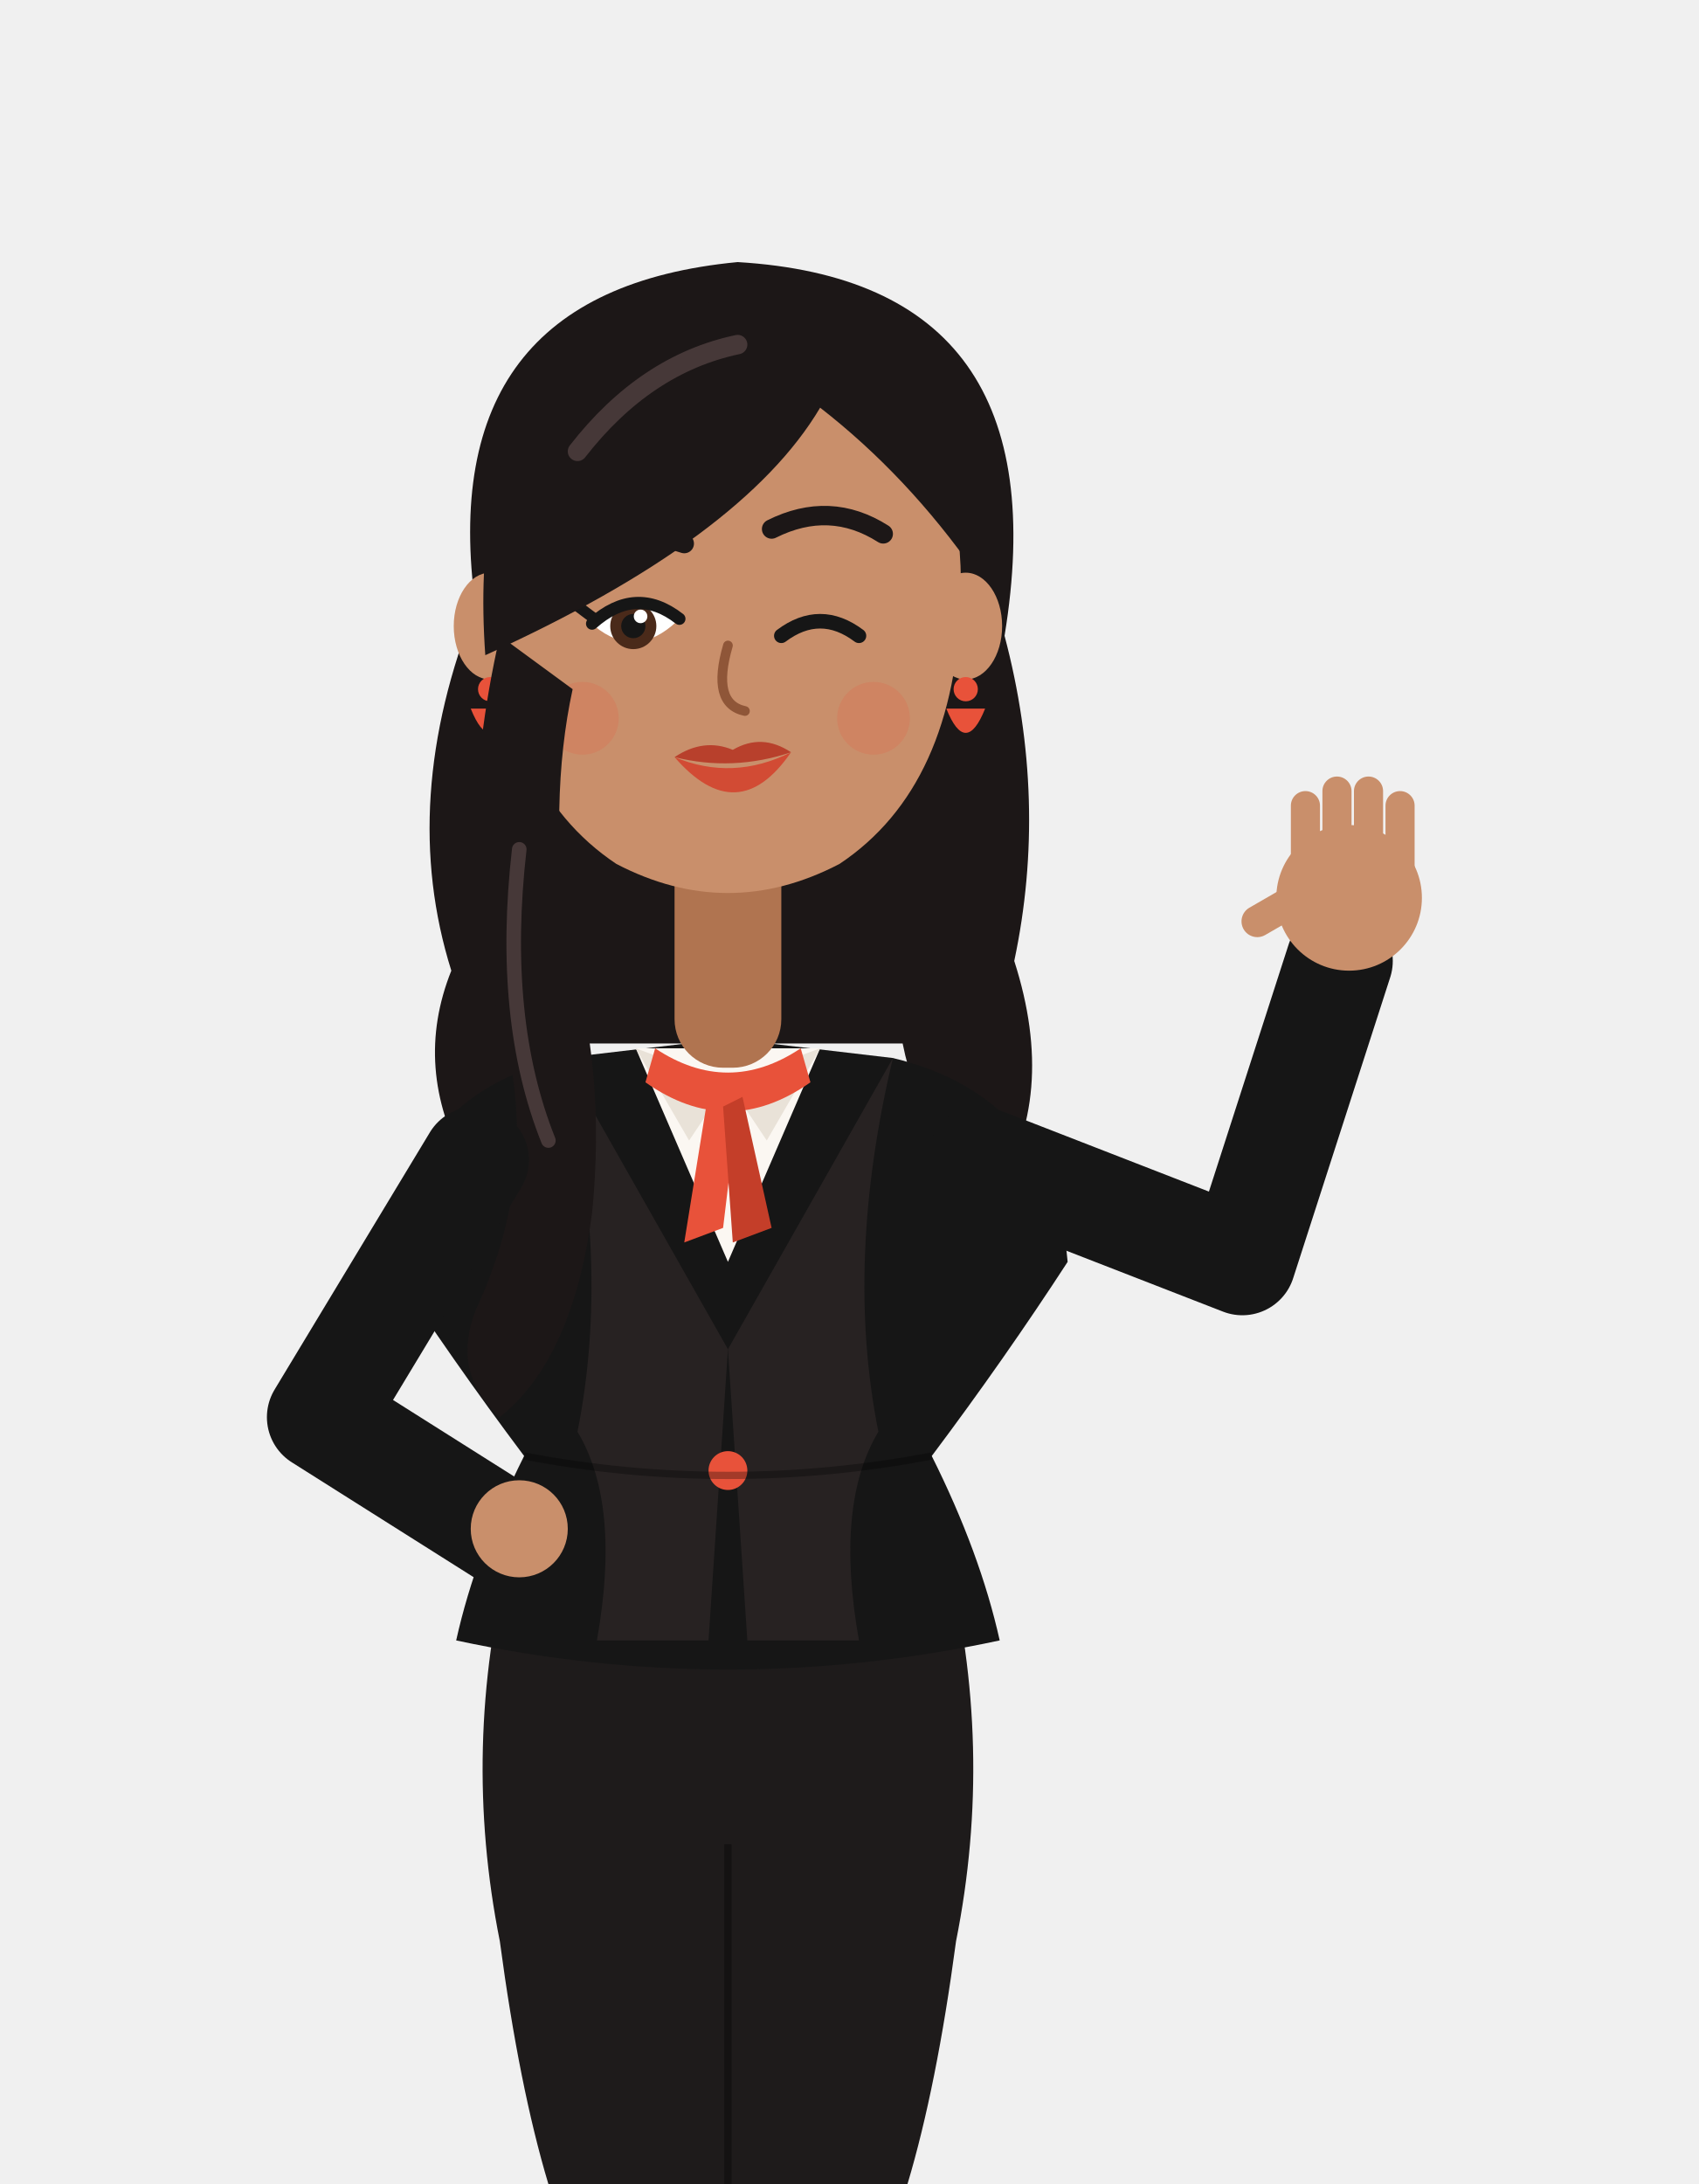
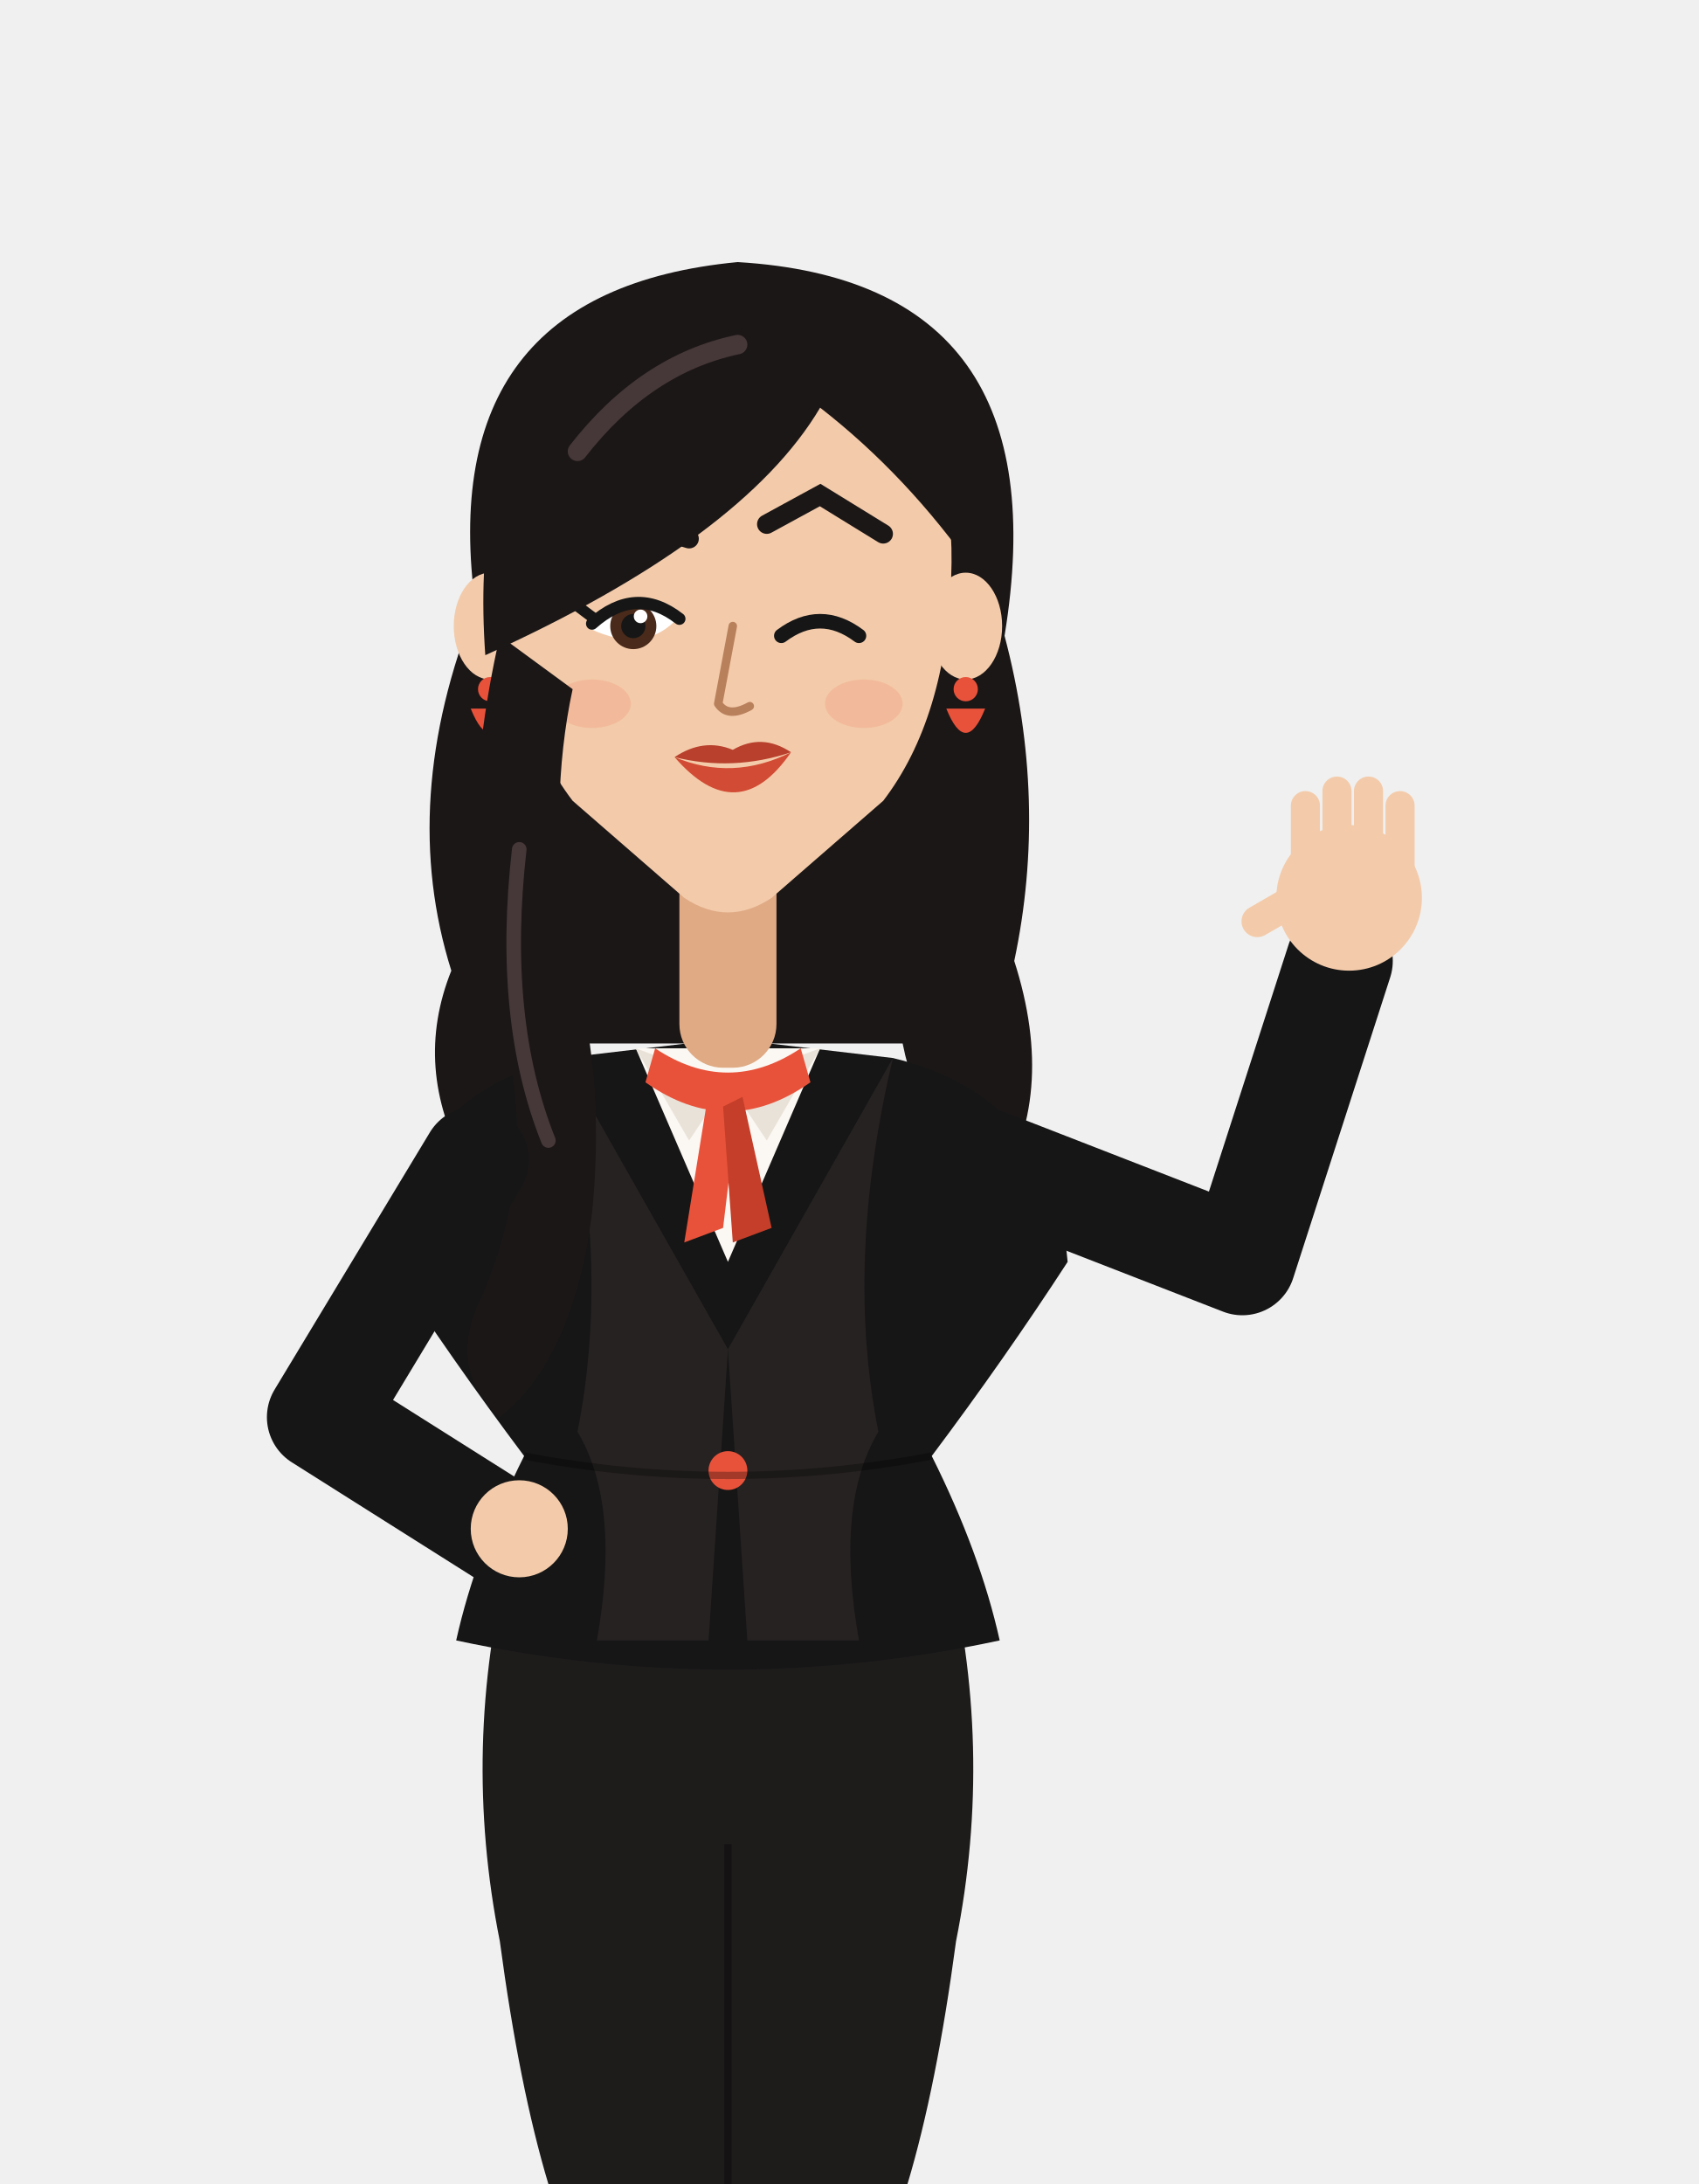
<svg xmlns="http://www.w3.org/2000/svg" viewBox="0 0 700 900">
  <path d="M196 250 Q178 120 304 108 Q438 116 414 262 Q432 330 418 396 Q436 452 410 492 Q380 470 372 430 L232 430 Q216 470 192 480 Q170 440 186 400 Q164 330 196 250Z" fill="#1C1717" />
  <path d="M210 640 Q190 720 206 800 Q214 860 226 900 L374 900 Q386 860 394 800 Q410 720 390 640Z" fill="#1E1B1B" />
  <path d="M300 760 L300 900" stroke="#000" stroke-width="3" opacity=".35" />
  <path d="M160 520 Q166 452 232 436 L300 428 L368 436 Q434 452 440 520 Q414 560 384 600 Q404 640 412 676 Q300 700 188 676 Q196 640 216 600 Q186 560 160 520Z" fill="#161616" />
  <path d="M262 432 L300 520 L338 432Z" fill="#FBF7F2" />
  <path d="M262 432 L284 470 L300 446Z M338 432 L316 470 L300 446Z" fill="#E9E2D8" />
  <path d="M232 436 L300 556 L292 676 L246 676 Q256 620 238 590 Q252 520 232 436Z" fill="#272222" />
  <path d="M368 436 L300 556 L308 676 L354 676 Q344 620 362 590 Q348 520 368 436Z" fill="#272222" />
  <path d="M270 432 Q300 452 330 432 L334 446 Q300 470 266 446Z" fill="#E8523A" />
  <path d="M292 450 L282 512 L298 506 L304 456Z" fill="#E8523A" />
  <path d="M306 452 L318 506 L302 512 L298 456Z" fill="#C43E29" />
  <circle cx="300" cy="606" r="8" fill="#E8523A" />
  <path d="M216 600 Q300 616 384 600" stroke="#000" stroke-width="3" fill="none" opacity=".3" />
-   <rect x="278" y="330" width="44" height="110" rx="20" fill="#B07450" />
-   <ellipse cx="202" cy="258" rx="15" ry="22" fill="#C98F6B" />
-   <ellipse cx="398" cy="258" rx="15" ry="22" fill="#C98F6B" />
-   <path d="M204 246 Q202 140 300 138 Q398 140 396 246 Q394 324 346 356 Q300 380 254 356 Q206 324 204 246Z" fill="#C98F6B" />
-   <path d="M245 258 Q262 244 279 256 Q262 272 245 258Z" fill="#fff" />
+   <rect x="280" y="340" width="40" height="100" rx="18" fill="#DFAA84" />
+   <ellipse cx="202" cy="258" rx="15" ry="22" fill="#F3CBAA" />
+   <ellipse cx="398" cy="258" rx="15" ry="22" fill="#F3CBAA" />
+   <path d="M208 238 Q204 138 300 136 Q396 138 392 238 Q390 296 364 330 L318 370 Q300 382 282 370 L236 330 Q210 296 208 238Z" fill="#F3CBAA" />
+   <path d="M243 259 Q260 243 280 254 Q266 270 243 259Z" fill="#fff" />
  <circle cx="261" cy="258" r="9.5" fill="#4A2A1A" />
  <circle cx="261" cy="258" r="5" fill="#161616" />
  <circle cx="264" cy="254" r="2.8" fill="#fff" />
  <path d="M244 257 Q262 241 280 255" stroke="#161616" stroke-width="5" fill="none" stroke-linecap="round" />
  <path d="M245 255 L233 246" stroke="#161616" stroke-width="4.5" stroke-linecap="round" />
  <path d="M322 262 Q338 250 354 262" stroke="#161616" stroke-width="6" fill="none" stroke-linecap="round" />
-   <path d="M236 228 Q258 216 282 224" stroke="#1C1717" stroke-width="8" fill="none" stroke-linecap="round" />
-   <path d="M318 218 Q342 206 364 220" stroke="#1C1717" stroke-width="8" fill="none" stroke-linecap="round" />
-   <path d="M300 266 Q293 290 307 293" stroke="#8F5638" stroke-width="4" fill="none" stroke-linecap="round" />
-   <circle cx="240" cy="296" r="15" fill="#E8523A" opacity=".18" />
-   <circle cx="360" cy="296" r="15" fill="#E8523A" opacity=".18" />
+   <path d="M236 230 L264 216 L284 222" stroke="#1C1717" stroke-width="8" fill="none" stroke-linecap="round" />
+   <path d="M316 216 L338 204 L364 220" stroke="#1C1717" stroke-width="8" fill="none" stroke-linecap="round" />
+   <path d="M302 258 L296 290 Q300 296 309 291" stroke="#B9805C" stroke-width="3.5" fill="none" stroke-linecap="round" stroke-linejoin="round" />
+   <ellipse cx="244" cy="290" rx="16" ry="10" fill="#E8523A" opacity=".14" />
+   <ellipse cx="356" cy="290" rx="16" ry="10" fill="#E8523A" opacity=".14" />
  <path d="M278 312 Q304 342 326 310 Q302 322 278 312Z" fill="#D24B34" />
  <path d="M278 312 Q290 304 302 309 Q314 302 326 310 Q302 318 278 312Z" fill="#B8402C" />
  <circle cx="202" cy="284" r="5" fill="#E8523A" />
  <path d="M194 292 Q202 312 210 292Z" fill="#E8523A" />
  <circle cx="398" cy="284" r="5" fill="#E8523A" />
  <path d="M390 292 Q398 312 406 292Z" fill="#E8523A" />
  <path d="M200 270 Q190 128 304 124 Q408 130 402 236 Q374 196 338 168 Q306 222 200 270Z" fill="#1C1717" />
  <path d="M238 186 Q266 150 304 142" stroke="#463838" stroke-width="8" fill="none" stroke-linecap="round" />
  <path d="M206 262 Q186 350 206 420 Q224 480 196 540 Q186 566 206 584 Q236 560 244 500 Q250 440 234 390 Q226 330 236 284Z" fill="#1C1717" />
  <path d="M214 350 Q206 420 226 470" stroke="#463838" stroke-width="6" fill="none" stroke-linecap="round" />
  <path d="M196 478 L132 584 L208 632" stroke="#161616" stroke-width="44" fill="none" stroke-linecap="round" stroke-linejoin="round" />
-   <circle cx="214" cy="630" r="20" fill="#C98F6B" />
+   <circle cx="214" cy="630" r="20" fill="#F3CBAA" />
  <path d="M404 478 L512 520 L552 396" stroke="#161616" stroke-width="44" fill="none" stroke-linecap="round" stroke-linejoin="round" />
-   <ellipse cx="556" cy="370" rx="30" ry="30" fill="#C98F6B" />
-   <rect x="532" y="326" width="12" height="44" rx="6" fill="#C98F6B" />
-   <rect x="545" y="320" width="12" height="44" rx="6" fill="#C98F6B" />
-   <rect x="558" y="320" width="12" height="44" rx="6" fill="#C98F6B" />
-   <rect x="571" y="326" width="12" height="44" rx="6" fill="#C98F6B" />
-   <rect x="510" y="368" width="34" height="13" rx="6.5" fill="#C98F6B" transform="rotate(-30 527 374)" />
+   <ellipse cx="556" cy="370" rx="30" ry="30" fill="#F3CBAA" />
+   <rect x="532" y="326" width="12" height="44" rx="6" fill="#F3CBAA" />
+   <rect x="545" y="320" width="12" height="44" rx="6" fill="#F3CBAA" />
+   <rect x="558" y="320" width="12" height="44" rx="6" fill="#F3CBAA" />
+   <rect x="571" y="326" width="12" height="44" rx="6" fill="#F3CBAA" />
+   <rect x="510" y="368" width="34" height="13" rx="6.5" fill="#F3CBAA" transform="rotate(-30 527 374)" />
</svg>
